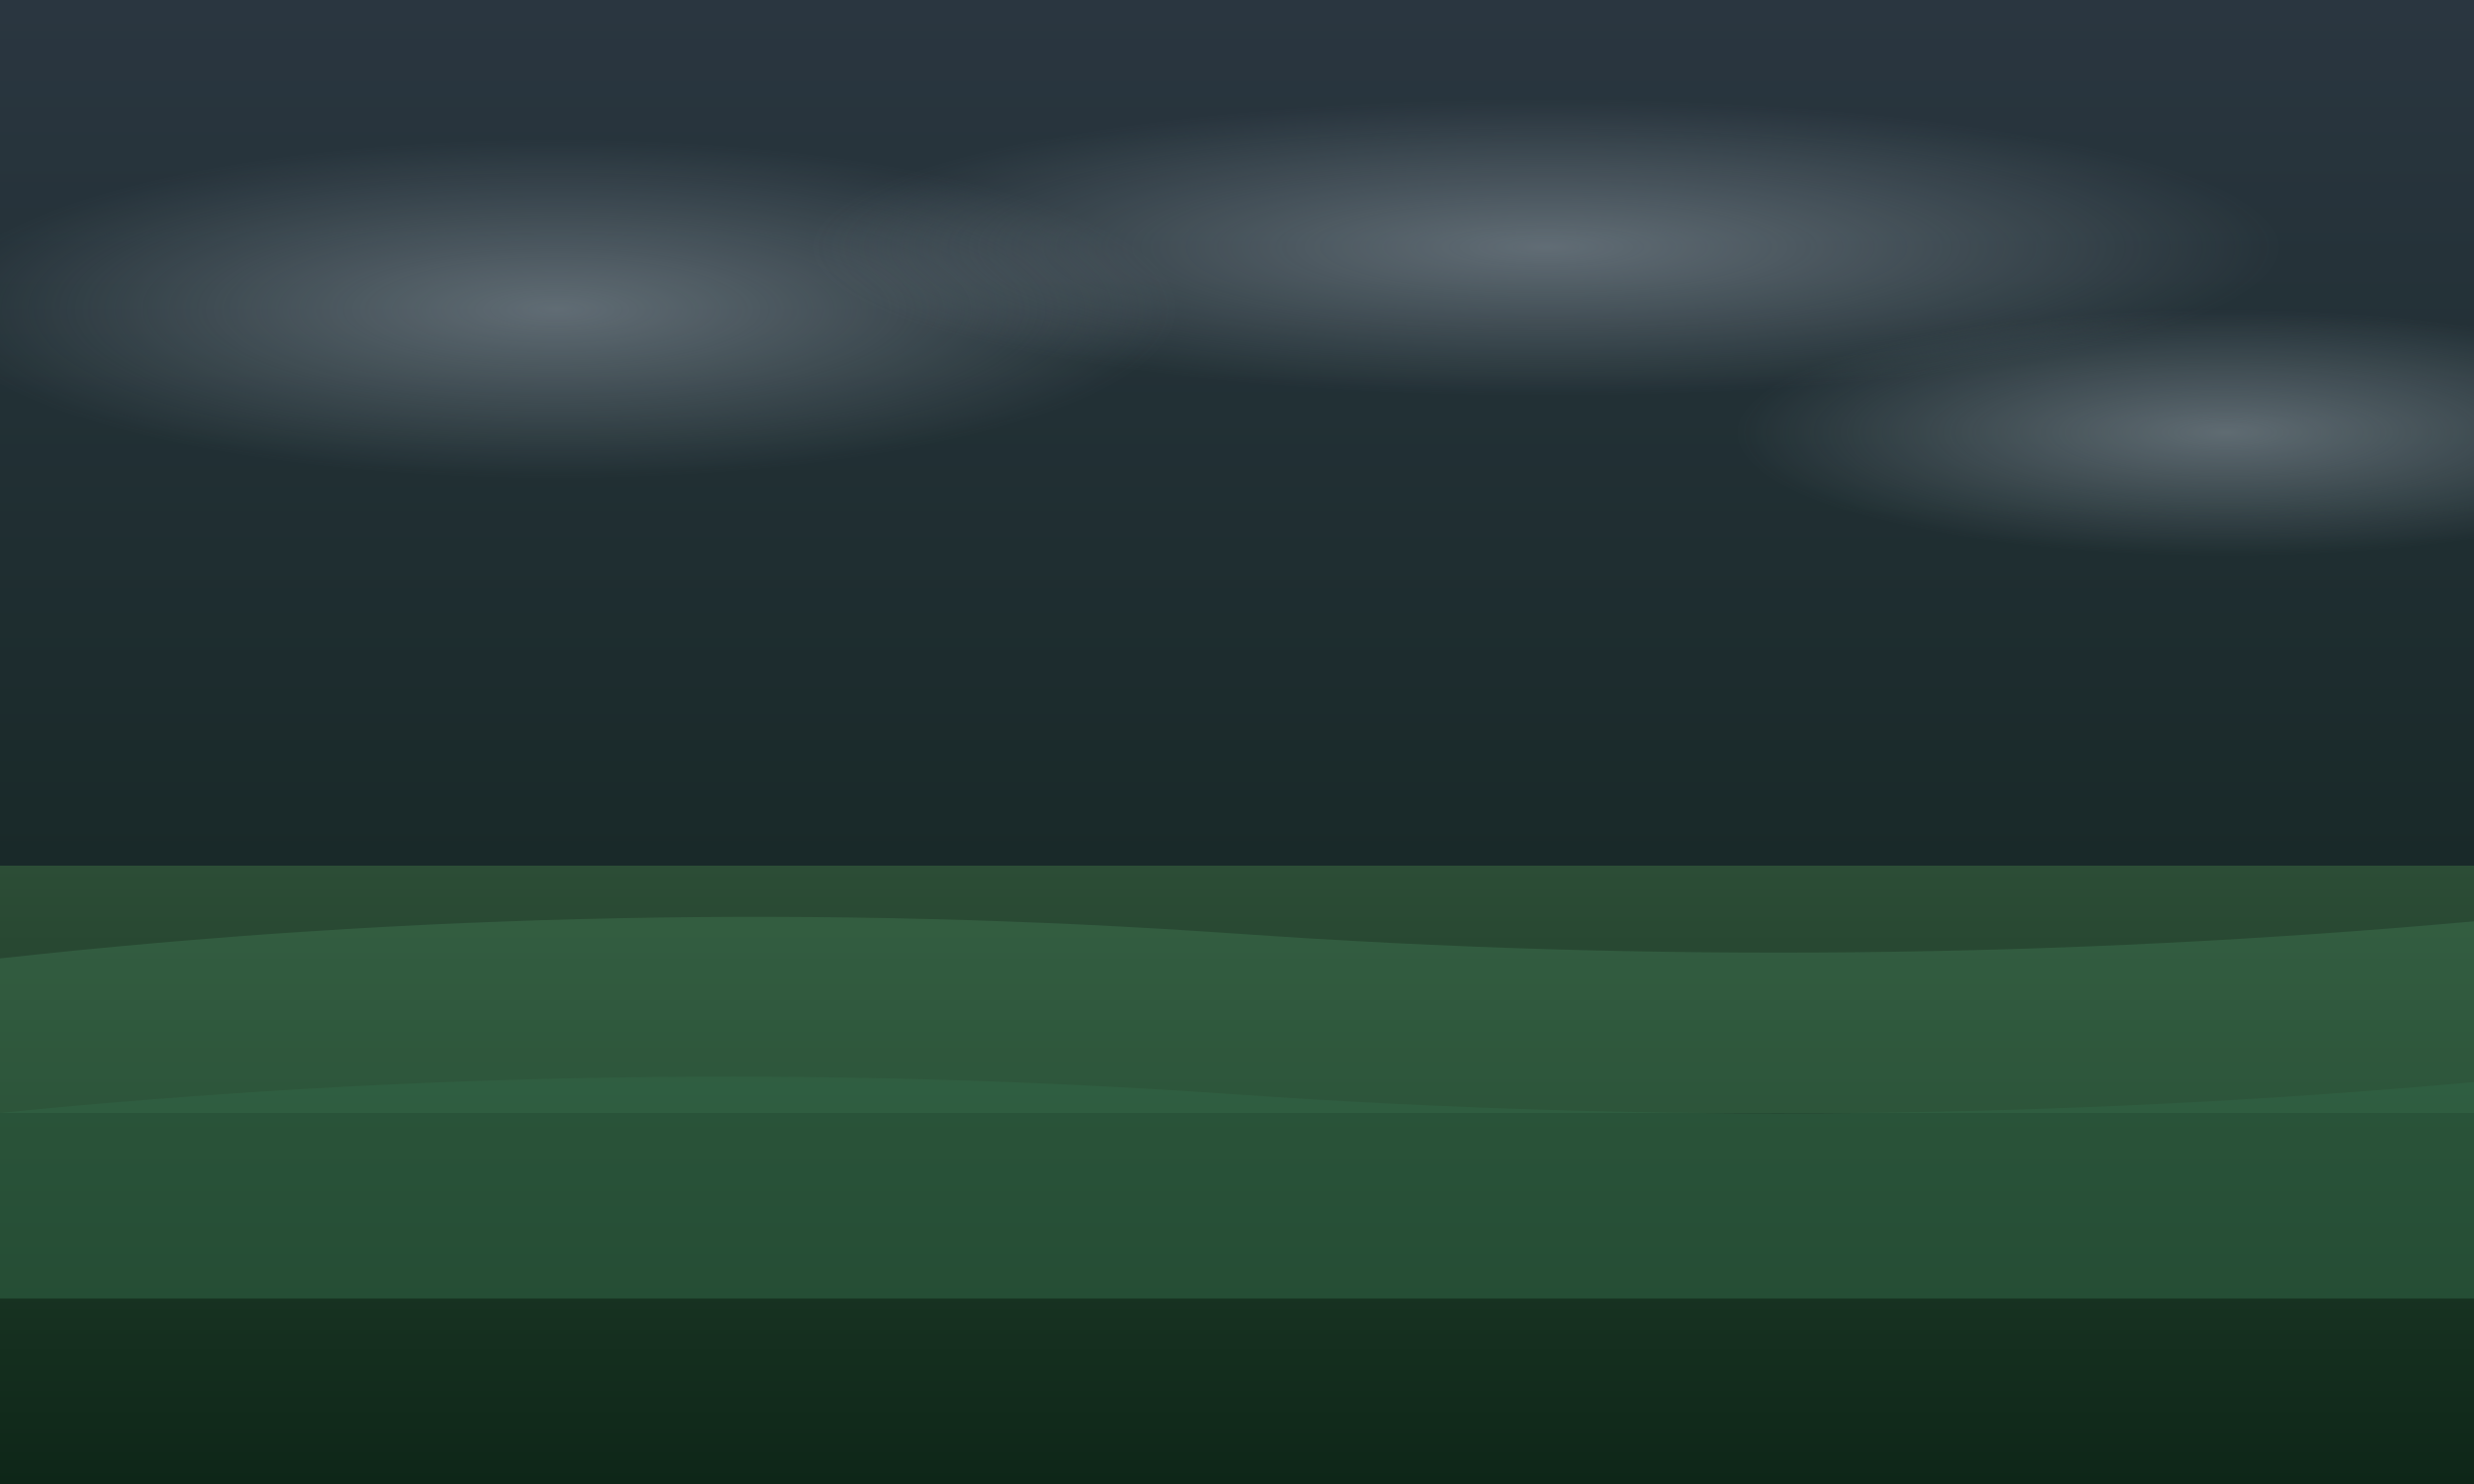
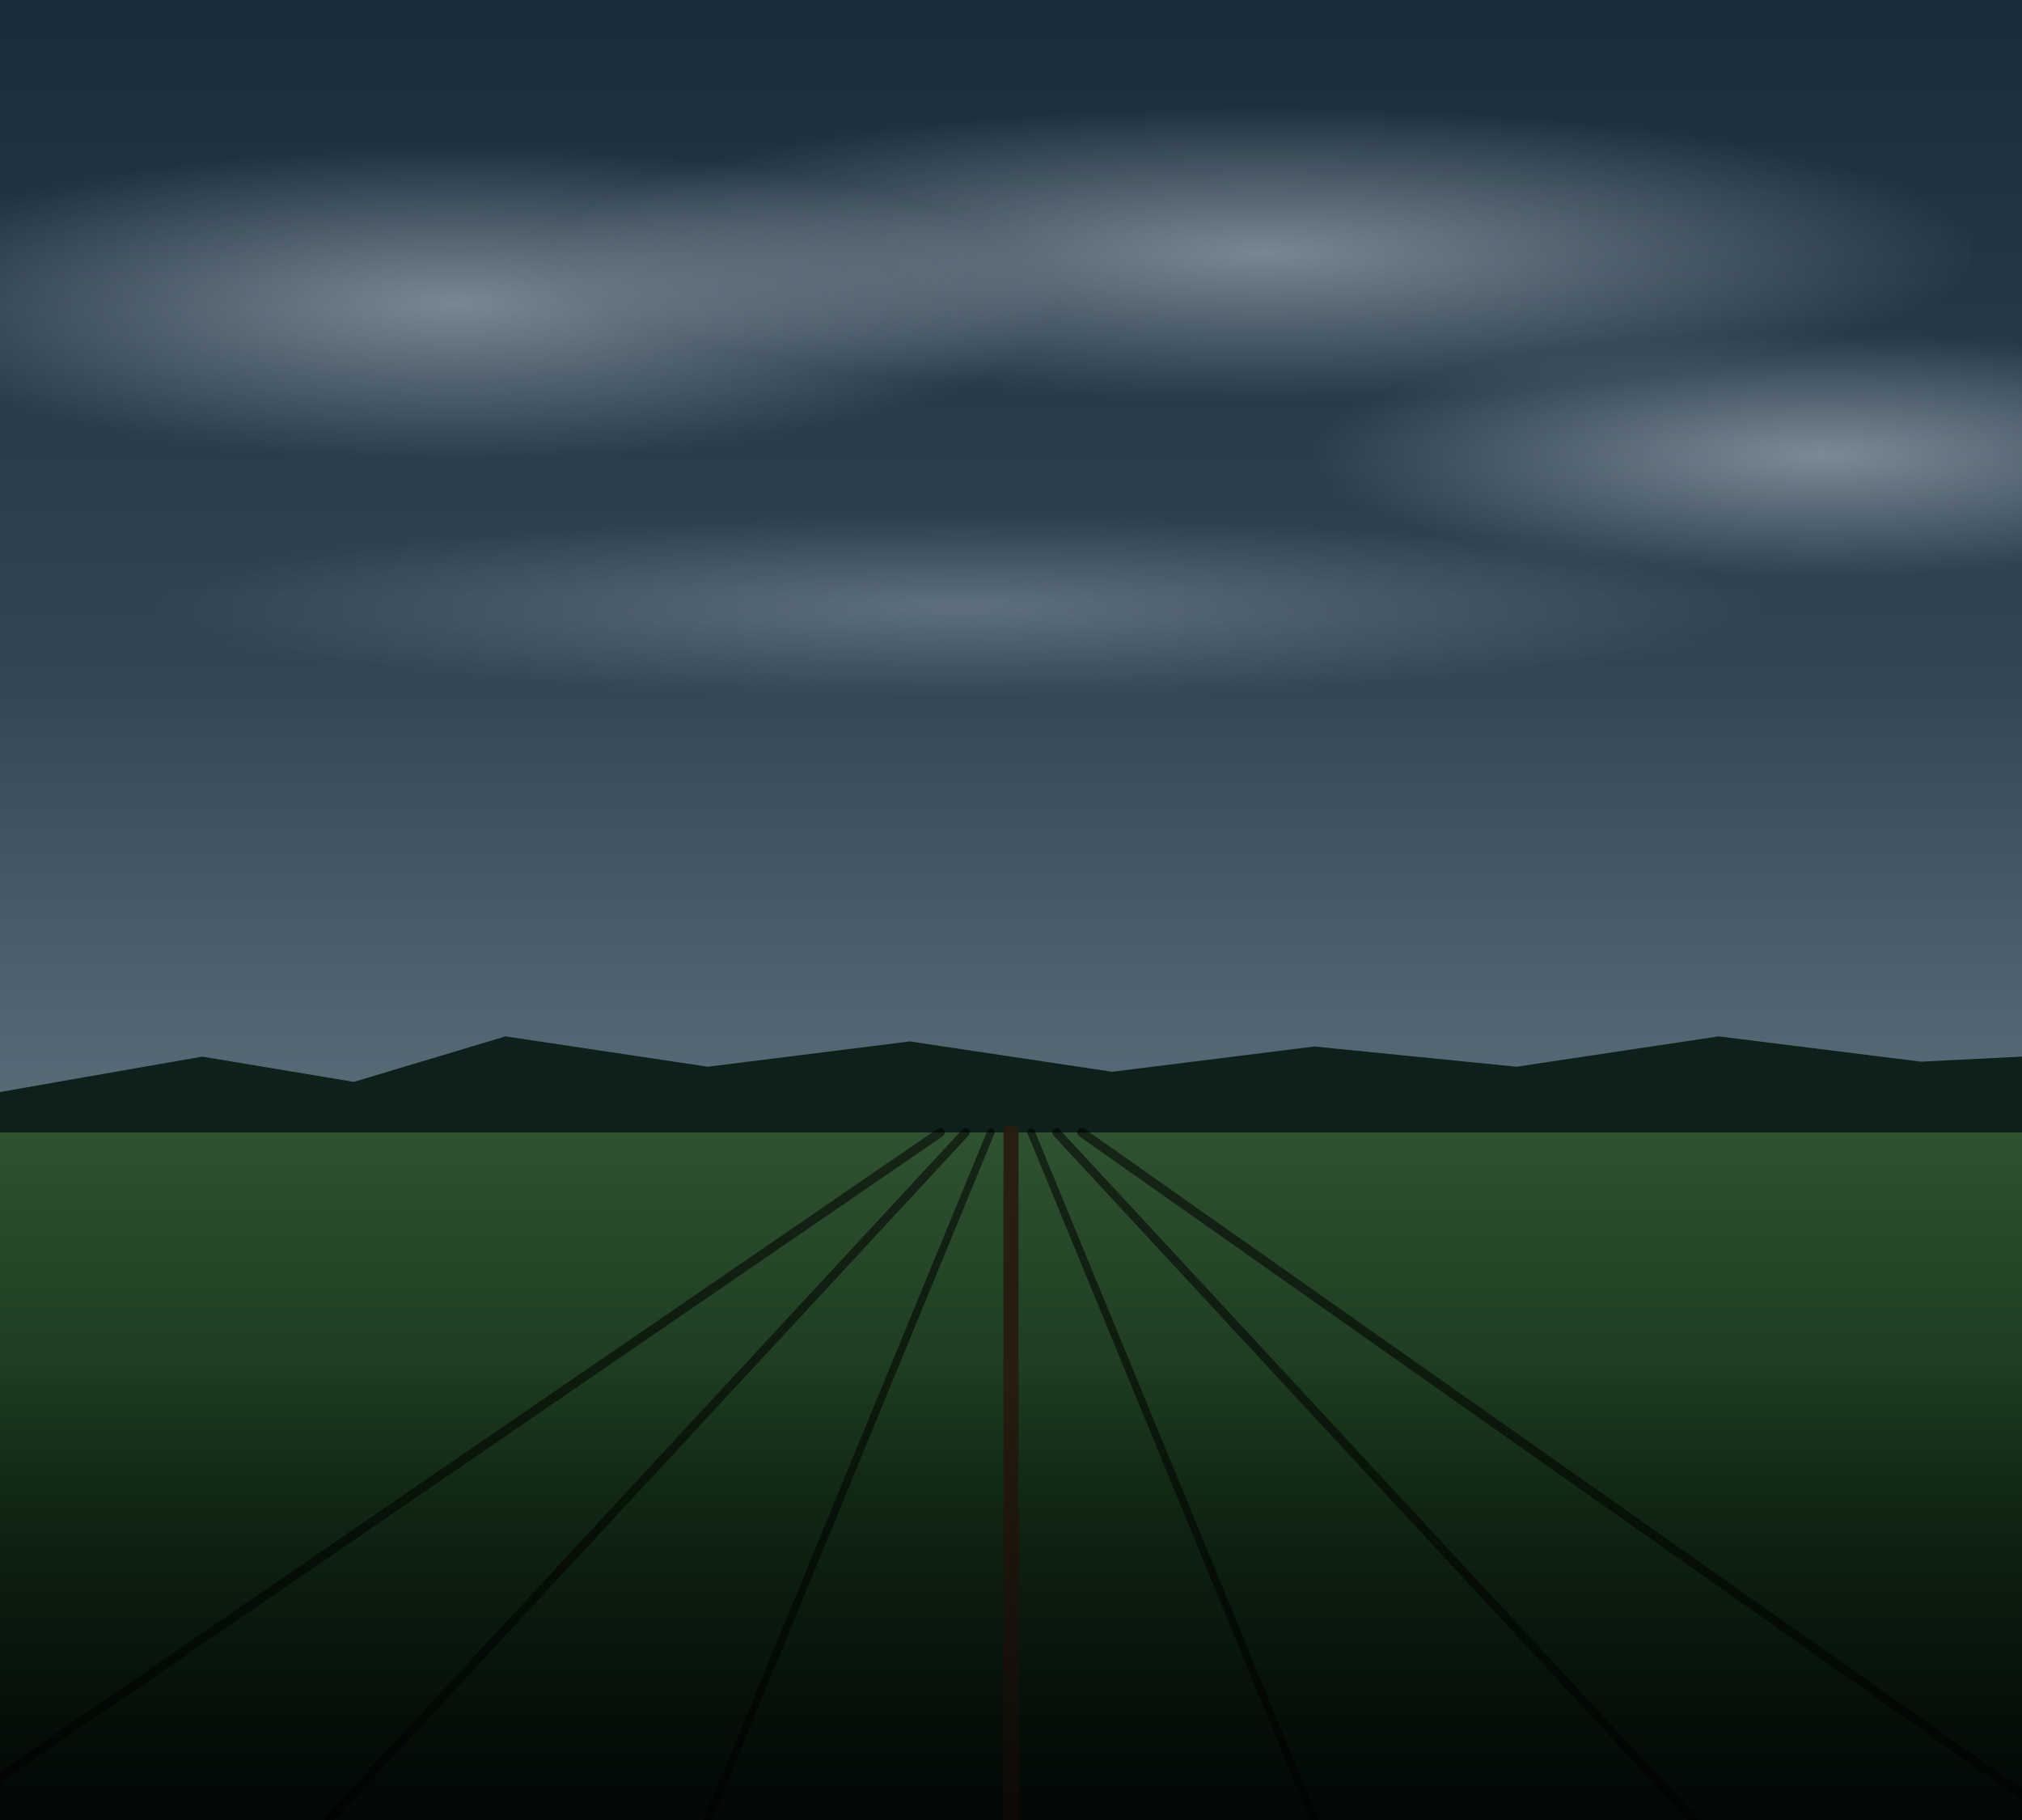
- <svg xmlns="http://www.w3.org/2000/svg" viewBox="0 0 800 480" preserveAspectRatio="xMidYMid slice" role="img" aria-label="Soft cloudy field">
+ <svg xmlns="http://www.w3.org/2000/svg" viewBox="0 0 800 720" preserveAspectRatio="xMidYMid slice" role="img" aria-label="Soft cloudy field">
  <defs>
    <linearGradient id="sky" x1="0" y1="0" x2="0" y2="1">
-       <stop offset="0%" stop-color="#2a3640" />
-       <stop offset="55%" stop-color="#1a2a2a" />
-       <stop offset="100%" stop-color="#0d1a18" />
+       <stop offset="0%" stop-color="#1a2c3a" />
+       <stop offset="60%" stop-color="#324656" />
+       <stop offset="100%" stop-color="#5a6e7a" />
    </linearGradient>
-     <linearGradient id="field" x1="0" y1="0" x2="0" y2="1">
-       <stop offset="0%" stop-color="#2c4d36" />
-       <stop offset="100%" stop-color="#0e2618" />
+     <radialGradient id="cloud" cx="50%" cy="50%" r="50%">
+       <stop offset="0%" stop-color="rgba(190,200,210,0.55)" />
+       <stop offset="100%" stop-color="rgba(190,200,210,0)" />
+     </radialGradient>
+     <linearGradient id="canopy" x1="0" y1="0" x2="0" y2="1">
+       <stop offset="0%" stop-color="#2f5230" />
+       <stop offset="55%" stop-color="#143018" />
+       <stop offset="100%" stop-color="#06170d" />
    </linearGradient>
-     <radialGradient id="cloud1" cx="50%" cy="50%" r="50%">
-       <stop offset="0%" stop-color="rgba(170,180,190,0.45)" />
-       <stop offset="100%" stop-color="rgba(170,180,190,0)" />
-     </radialGradient>
+     <linearGradient id="furrow" x1="0" y1="0" x2="0" y2="1">
+       <stop offset="0%" stop-color="rgba(0,0,0,0.0)" />
+       <stop offset="100%" stop-color="rgba(0,0,0,0.65)" />
+     </linearGradient>
  </defs>
-   <rect width="800" height="480" fill="url(#sky)" />
-   <ellipse cx="180" cy="100" rx="200" ry="55" fill="url(#cloud1)" />
-   <ellipse cx="500" cy="80" rx="240" ry="48" fill="url(#cloud1)" />
-   <ellipse cx="720" cy="140" rx="160" ry="40" fill="url(#cloud1)" />
-   <rect x="0" y="280" width="800" height="200" fill="url(#field)" />
-   <path d="M0,310 Q200,288 400,302 T800,298 L800,360 L0,360 Z" fill="rgba(70,130,90,0.35)" />
-   <path d="M0,360 Q200,340 400,354 T800,350 L800,420 L0,420 Z" fill="rgba(50,100,70,0.55)" />
+   <rect width="800" height="450" fill="url(#sky)" />
+   <ellipse cx="180" cy="120" rx="240" ry="62" fill="url(#cloud)" />
+   <ellipse cx="500" cy="100" rx="280" ry="58" fill="url(#cloud)" />
+   <ellipse cx="720" cy="180" rx="200" ry="48" fill="url(#cloud)" />
+   <ellipse cx="380" cy="240" rx="320" ry="36" fill="url(#cloud)" opacity="0.6" />
+   <path d="M 0,432 L 80,418 L 140,428 L 200,410 L 280,422 L 360,412 L 440,424            L 520,414 L 600,422 L 680,410 L 760,420 L 800,418 L 800,448 L 0,448 Z" fill="#0e201a" />
+   <rect x="0" y="448" width="800" height="272" fill="url(#canopy)" />
+   <g stroke="rgba(0,0,0,0.55)" stroke-linecap="round" fill="none">
+     <path d="M 400,448 L 400,720" stroke-width="6" stroke="rgba(40,28,16,0.95)" />
+     <path d="M 408,448 L 520,720" stroke-width="3" />
+     <path d="M 418,448 L 670,720" stroke-width="3.4" />
+     <path d="M 428,448 L 800,710" stroke-width="3.6" />
+     <path d="M 392,448 L 280,720" stroke-width="3" />
+     <path d="M 382,448 L 130,720" stroke-width="3.4" />
+     <path d="M 372,448 L  -10,710" stroke-width="3.6" />
+   </g>
+   <rect x="0" y="540" width="800" height="180" fill="url(#furrow)" />
</svg>
